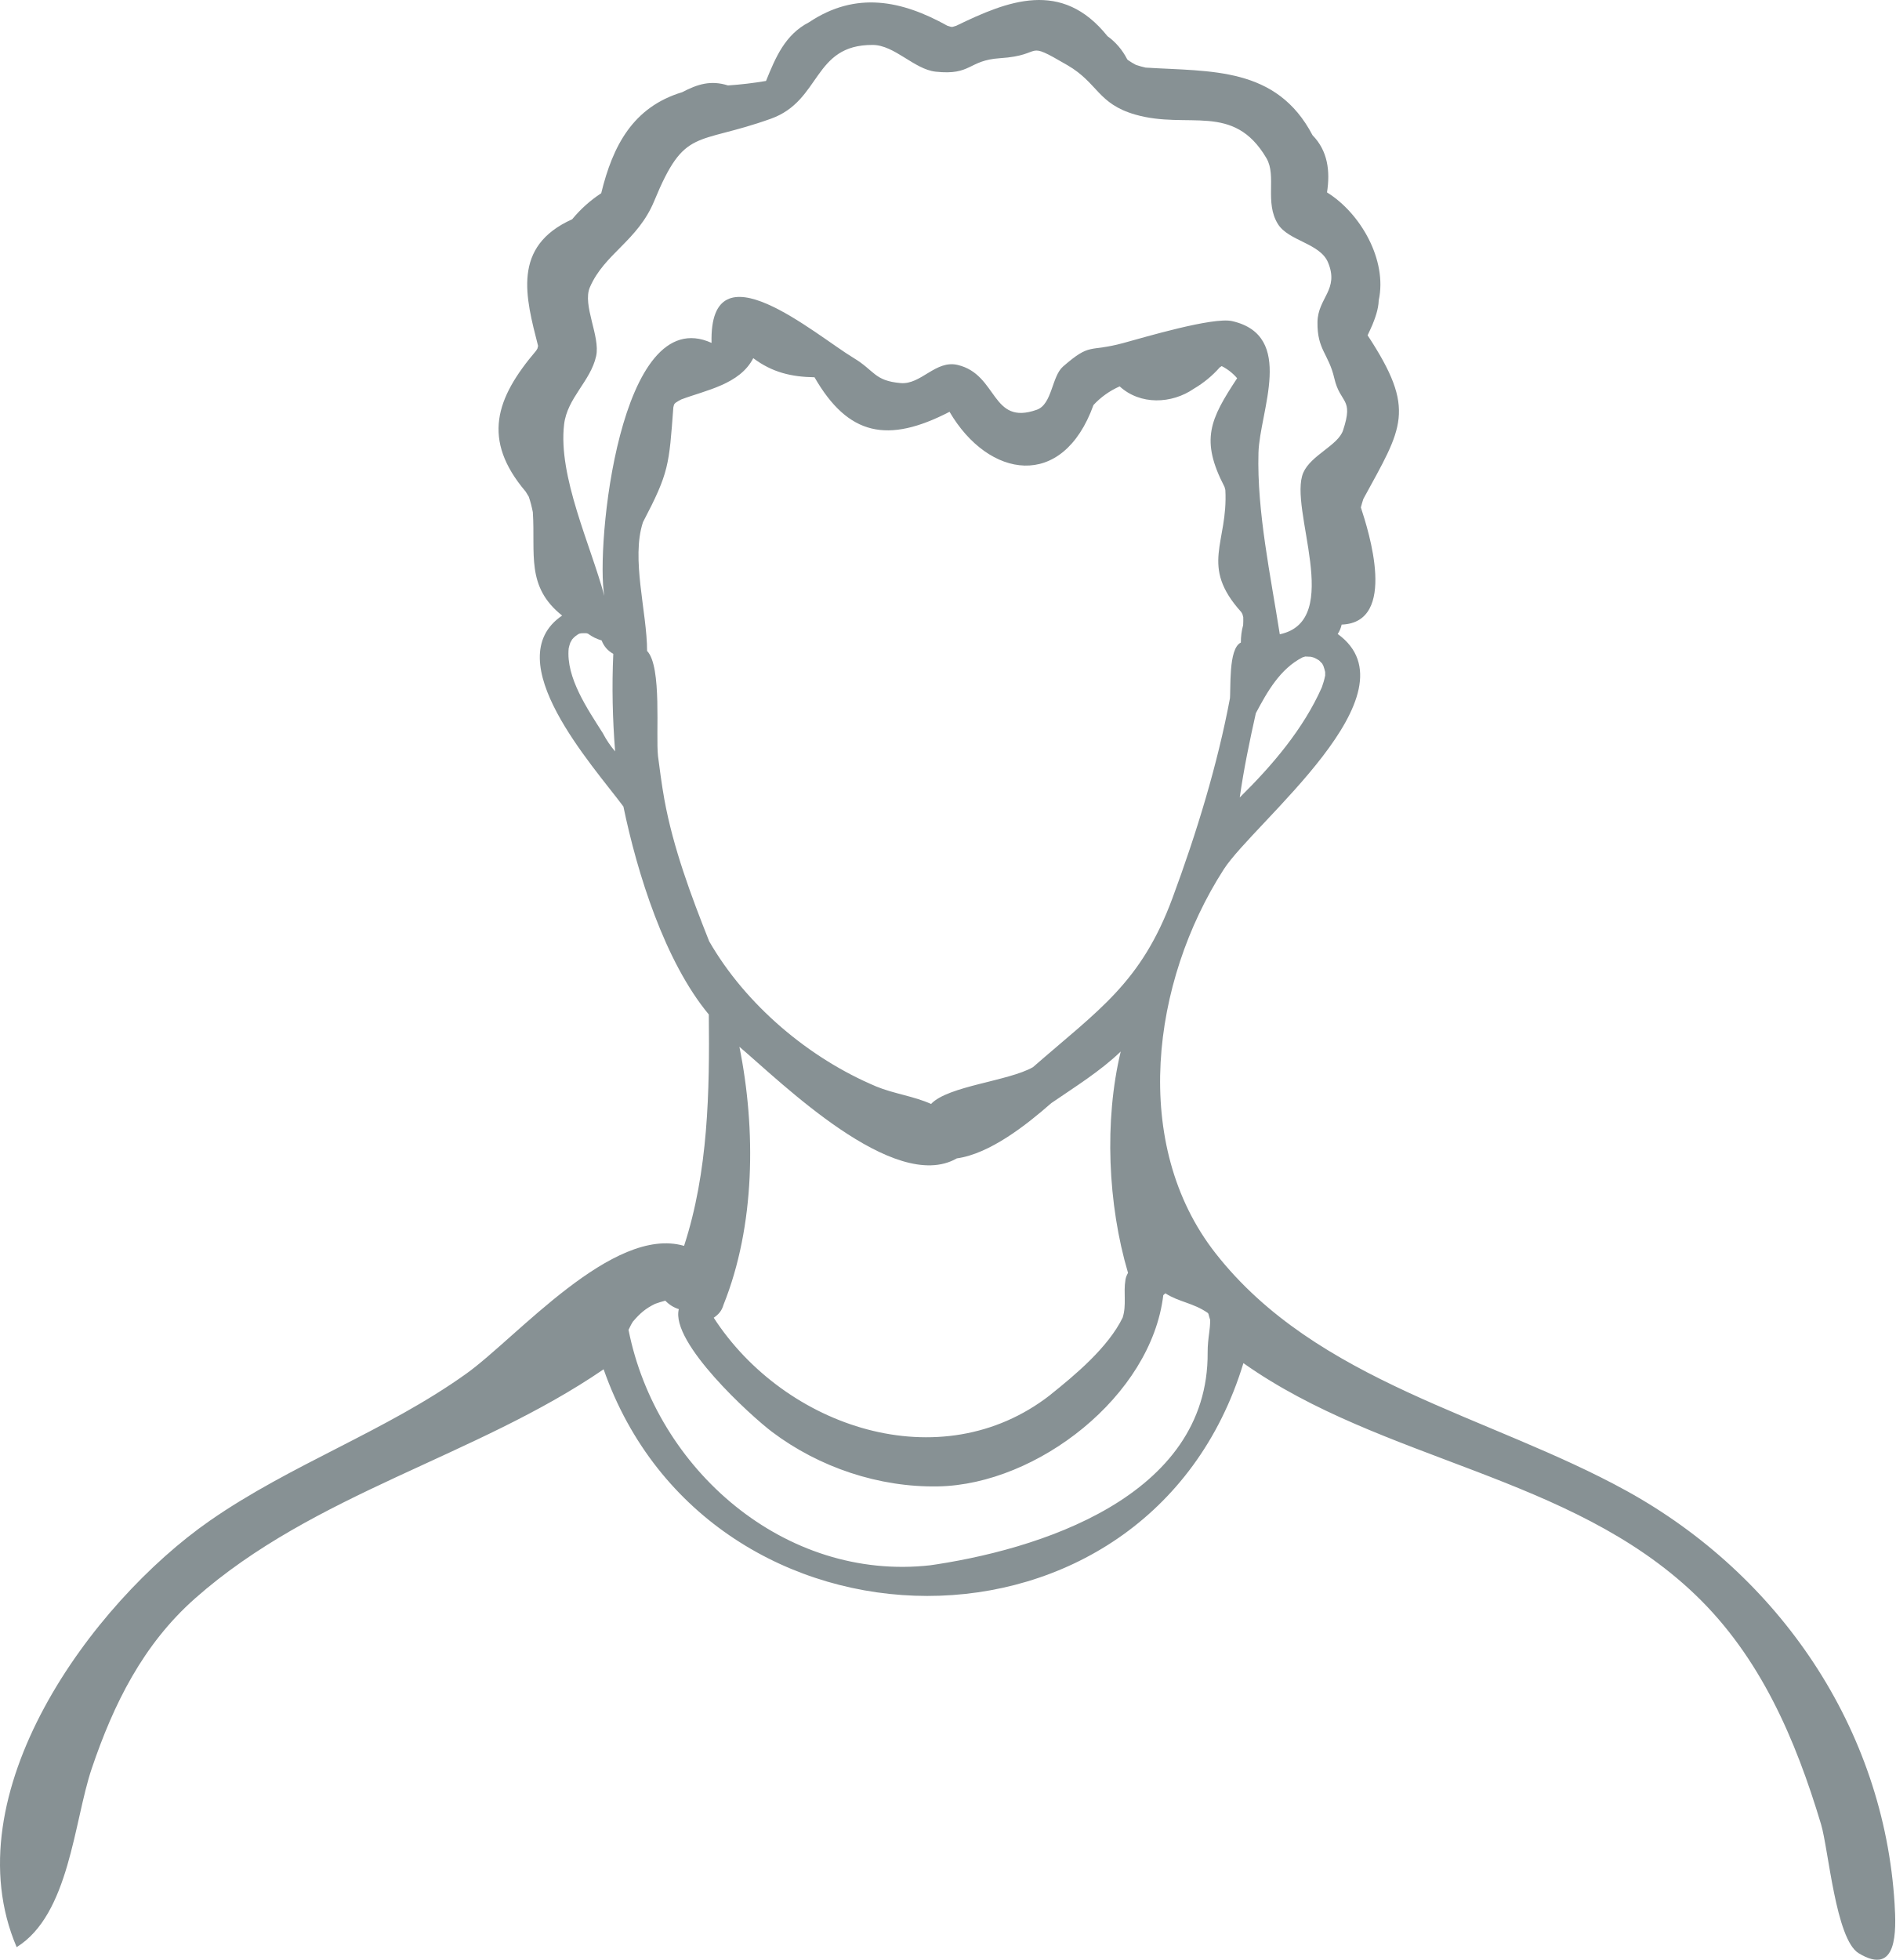
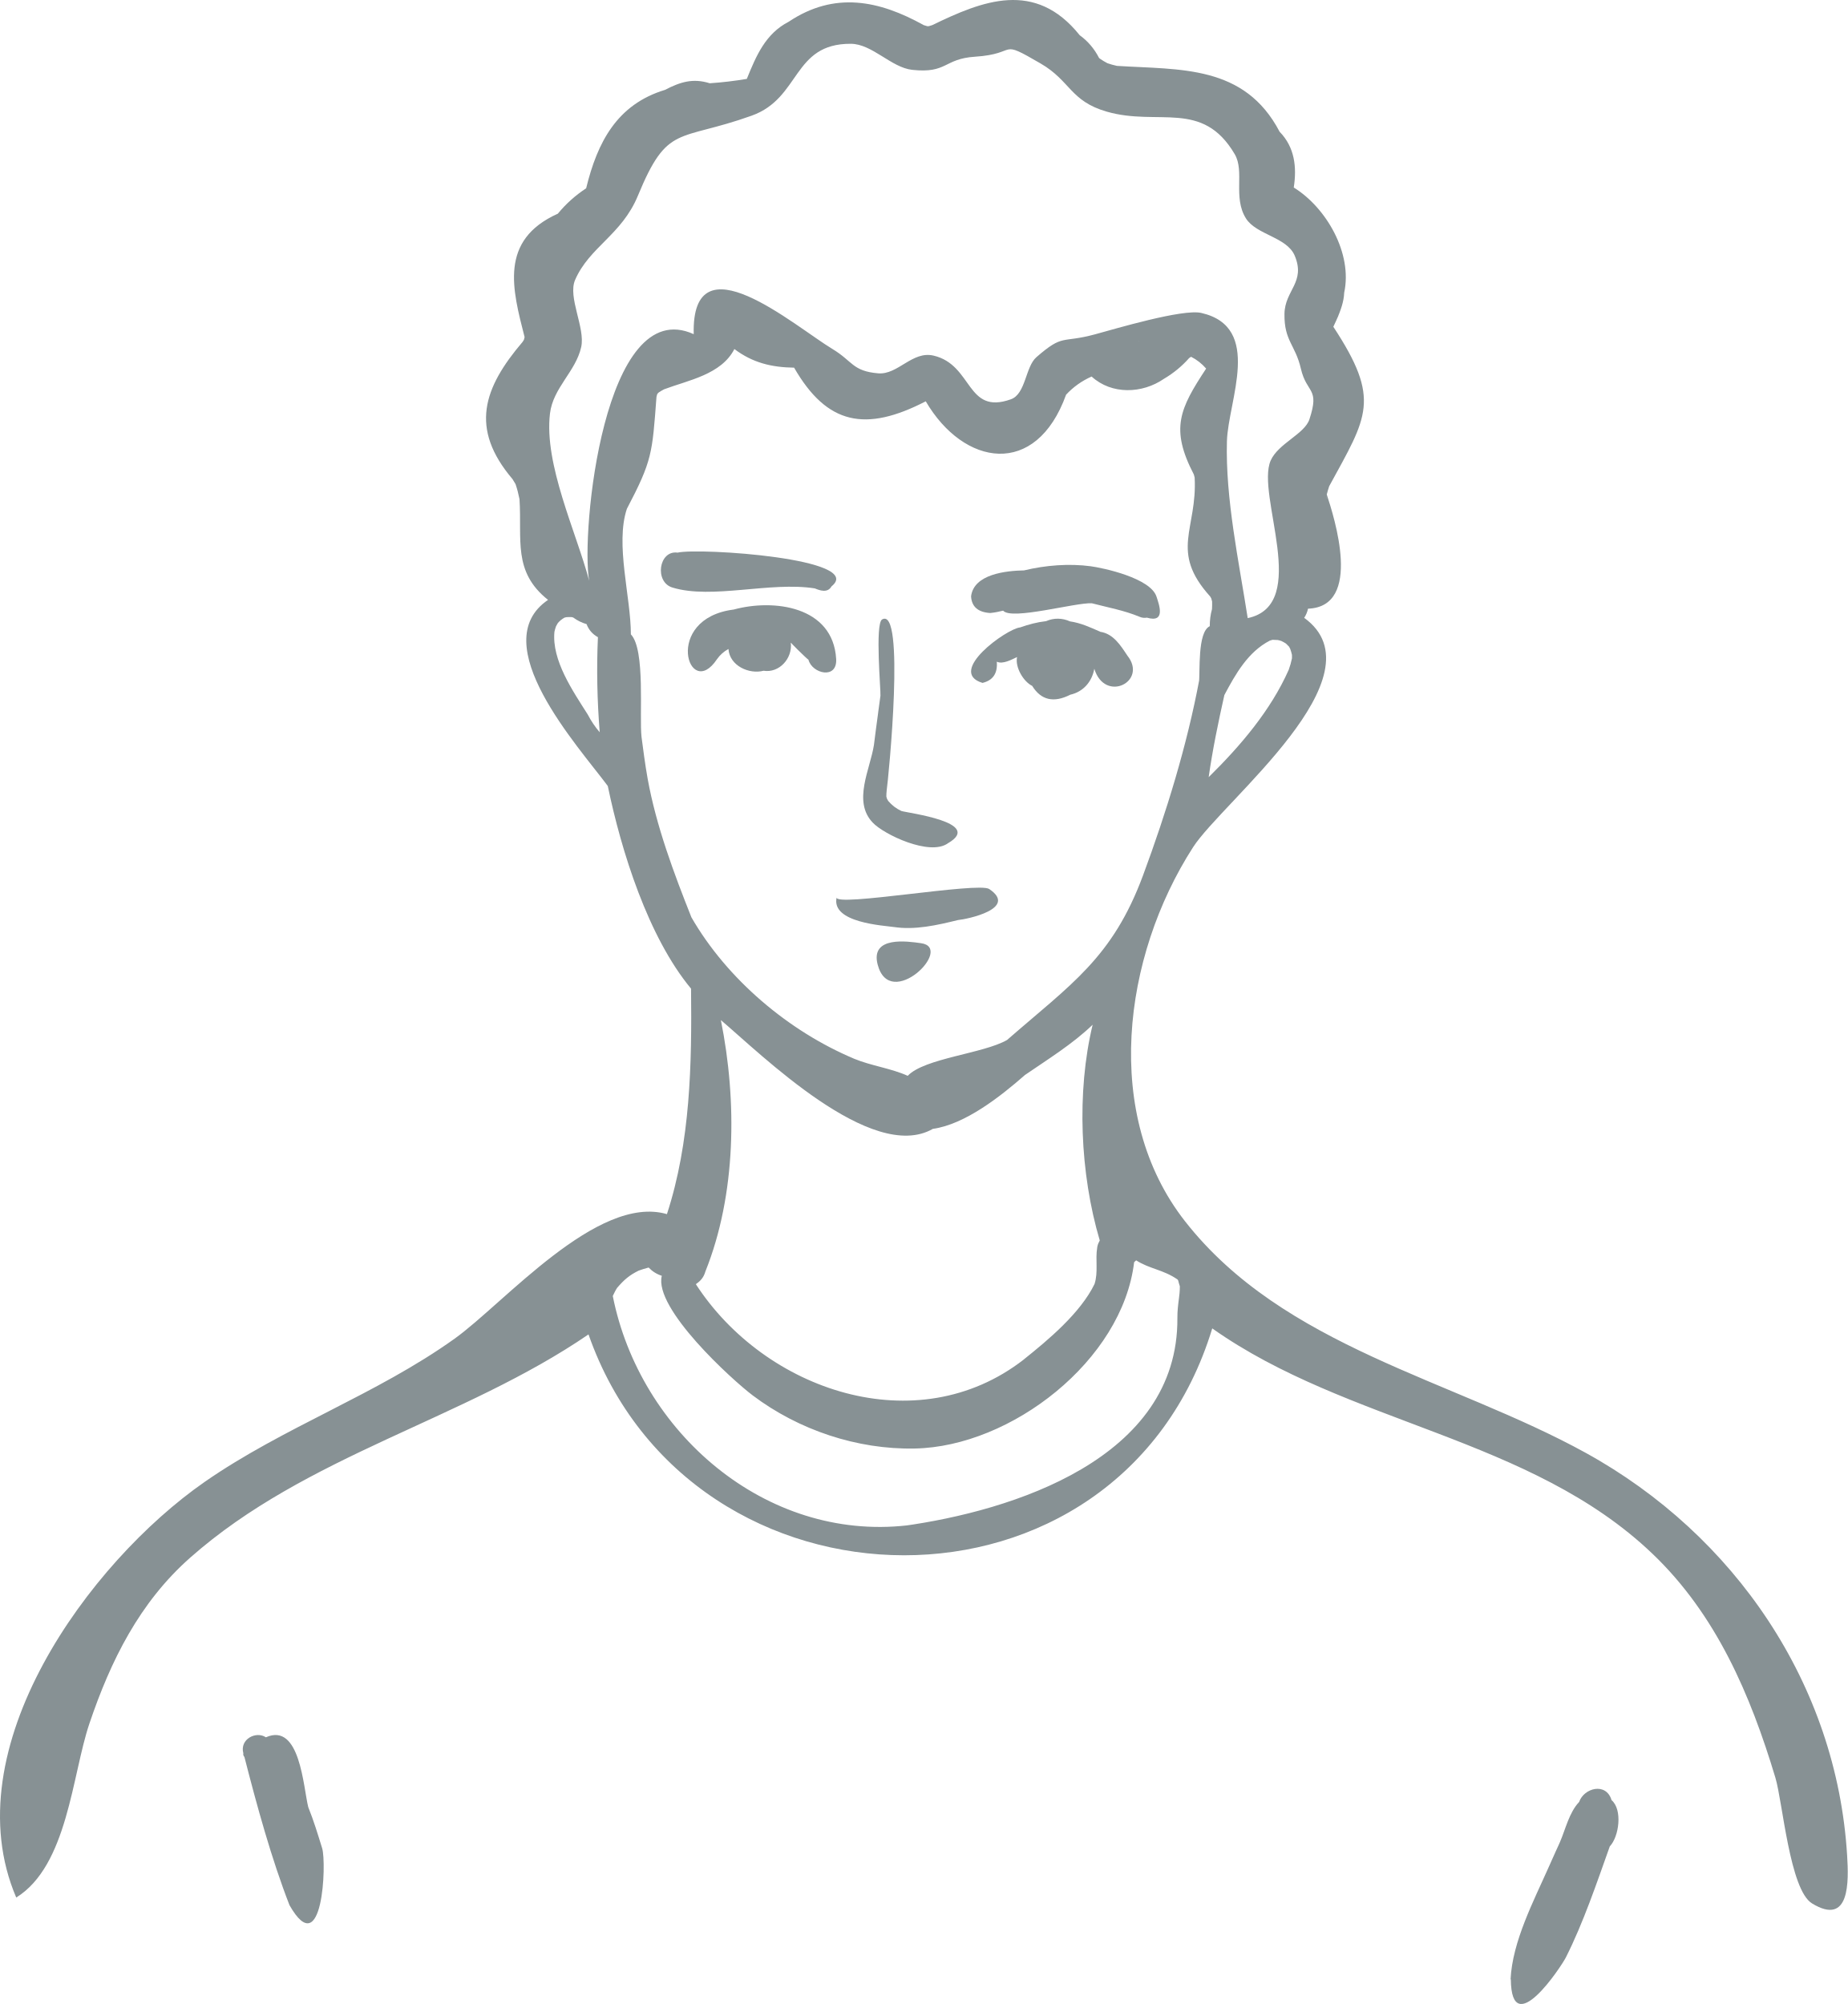
- <svg xmlns="http://www.w3.org/2000/svg" width="236" height="244" viewBox="0 0 236 244" fill="none">
+ <svg xmlns="http://www.w3.org/2000/svg" width="236" height="256" viewBox="0 0 236 256" fill="none">
+   <path d="M111.464 105.081C112.851 106.575 118.761 109.421 121.087 107.713C125.656 105.055 115.975 103.863 115.131 103.6C114.473 103.296 113.911 102.868 113.446 102.317C113.391 102.223 113.335 102.132 113.286 102.032C113.256 101.941 113.23 101.85 113.207 101.753C113.198 101.474 113.227 101.205 113.26 100.927C113.25 101.017 113.237 101.105 113.224 101.196C113.525 99.04 115.634 77.405 112.664 79.132C111.739 79.67 112.52 88.375 112.452 88.855C112.458 88.816 112.465 88.78 112.471 88.741C112.364 89.532 112.252 90.323 112.148 91.117C112.154 91.078 112.161 91.042 112.167 91.003C111.971 92.371 111.804 93.742 111.628 95.112C111.631 95.09 111.634 95.064 111.637 95.041C111.624 95.142 111.611 95.246 111.598 95.346C111.608 95.281 111.614 95.219 111.624 95.151C111.15 98.256 108.877 102.369 111.464 105.081Z" fill="#879194" />
+   <path d="M85.893 75.058C90.945 76.597 98.378 74.264 104.067 75.164C104.749 75.446 105.707 75.779 106.206 74.903C110.606 71.371 89.359 69.948 86.538 70.594C84.137 70.265 83.556 74.36 85.893 75.058Z" fill="#879194" />
+   <path d="M126.469 78.309C127.025 78.257 127.578 78.146 128.121 78.008C129.204 79.269 137.374 76.947 139.456 77.065C141.495 77.6 143.603 77.976 145.551 78.792C145.547 78.789 145.541 78.786 145.535 78.786C145.844 78.923 146.159 78.962 146.481 78.9C148.936 79.622 148.045 77.241 147.71 76.212C146.94 73.855 140.994 72.552 139.156 72.313C139.228 72.323 139.296 72.333 139.368 72.343C136.558 71.96 133.536 72.205 130.794 72.865C128.511 72.907 124.381 73.326 124.029 76.177C124.101 77.499 124.917 78.211 126.469 78.309Z" fill="#879194" />
+   <path d="M106.797 84.175C106.398 77.428 98.81 76.475 93.718 77.865C84.591 79.016 87.95 89.65 91.572 84.214C91.967 83.653 92.457 83.216 93.039 82.906C93.2 85.068 95.697 86.167 97.524 85.684C99.515 86.007 101.24 84.116 101.003 82.104C101.048 82.133 101.092 82.156 101.136 82.185C100.526 81.673 103.042 84.162 103.257 84.276C103.728 86.066 106.958 86.842 106.797 84.175Z" fill="#879194" />
+   <path d="M143.988 83.745C143.122 82.441 142.202 80.967 140.544 80.71C139.268 80.143 138.036 79.576 136.659 79.377C135.664 78.929 134.588 78.919 133.61 79.348C132.457 79.478 131.394 79.764 130.294 80.15C128.599 80.298 120.85 85.84 125.489 87.237C126.826 86.916 127.435 86.013 127.313 84.528C128.091 84.897 129.228 84.243 129.902 83.936C129.631 85.251 130.727 87.082 131.834 87.617C132.964 89.445 134.585 89.82 136.703 88.744C138.327 88.383 139.464 87.118 139.769 85.431C141.116 89.849 146.645 87.068 143.988 83.745Z" fill="#879194" />
+   <path d="M113.938 118.383C113.945 118.383 113.949 118.383 113.952 118.383C113.797 118.364 113.639 118.34 113.484 118.312C113.635 118.332 113.787 118.36 113.938 118.383ZM106.862 114.634C106.104 117.892 112.877 118.225 114.269 118.435C114.211 118.427 114.154 118.419 114.1 118.411C116.845 118.843 119.678 118.189 122.359 117.531C123.521 117.428 130.056 116.065 126.347 113.567C124.977 112.628 106.562 115.914 106.862 114.634Z" fill="#879194" />
+   <path d="M117.622 120.486C115.922 120.247 111.146 119.533 112.094 123.208C113.661 129.257 121.953 121.062 117.622 120.486Z" fill="#879194" />
  <path d="M150.379 168.361C150.518 186.386 129.211 193.018 115.323 194.937C115.505 194.908 115.693 194.881 115.875 194.858C97.752 196.913 81.711 182.936 78.266 165.556C78.435 165.206 78.6 164.852 78.815 164.522C79.724 163.464 80.392 162.896 81.572 162.315C81.989 162.163 82.412 162.034 82.845 161.921C83.328 162.424 83.886 162.771 84.528 162.975C83.476 167.142 93.503 176.268 96.141 178.258C102 182.672 109.471 185.187 116.84 185.041C129.152 184.803 143.354 173.794 144.855 161.234C144.944 161.165 145.03 161.085 145.113 161.003C146.806 162.097 148.581 162.189 150.379 163.435C150.396 163.451 150.412 163.465 150.426 163.481C150.445 163.511 150.459 163.547 150.479 163.574C150.541 163.828 150.617 164.076 150.693 164.32C150.697 164.895 150.634 165.47 150.558 166.039C150.571 165.953 150.581 165.873 150.588 165.787C150.472 166.65 150.373 167.486 150.379 168.361ZM70.953 164.495C70.953 164.502 70.95 164.509 70.947 164.512C70.95 164.509 70.95 164.502 70.953 164.495ZM75.069 91.277C73.172 88.28 70.457 84.358 70.814 80.706C70.864 80.468 70.933 80.244 71.013 80.012C71.082 79.874 71.155 79.742 71.238 79.609C71.482 79.312 71.777 79.074 72.114 78.892C72.196 78.873 72.272 78.856 72.352 78.84C72.583 78.823 72.811 78.82 73.039 78.833C73.102 78.846 73.159 78.873 73.215 78.886C73.734 79.269 74.302 79.55 74.917 79.728C75.198 80.465 75.681 81.02 76.369 81.397C76.183 85.471 76.276 89.483 76.597 93.543C76.002 92.85 75.496 92.096 75.069 91.277ZM169.402 63.425C169.402 63.419 169.402 63.415 169.405 63.409C169.418 63.524 169.435 63.637 169.451 63.752C169.425 63.643 169.408 63.534 169.402 63.425ZM164.602 85.557C162.294 90.771 158.403 95.311 154.376 99.276C154.875 95.754 155.603 92.258 156.38 88.788C157.791 86.129 159.395 83.27 162.188 81.836C162.301 81.797 162.416 81.764 162.532 81.731C162.757 81.731 162.985 81.744 163.21 81.76C163.372 81.793 163.524 81.836 163.673 81.889C163.874 81.985 164.063 82.091 164.248 82.21C164.383 82.335 164.512 82.468 164.638 82.603C164.691 82.692 164.74 82.788 164.787 82.884C164.879 83.135 164.952 83.389 165.012 83.65C165.021 83.796 165.021 83.945 165.015 84.093C164.916 84.589 164.777 85.075 164.602 85.557ZM139.466 139.862C139.45 140.001 139.43 140.14 139.413 140.279C139.43 140.14 139.446 140.001 139.466 139.862ZM82.729 99.527C82.379 97.601 82.141 95.651 81.88 93.709C81.896 93.854 81.922 93.993 81.939 94.128C81.632 91.524 82.462 82.98 80.577 81.037C80.577 76.242 78.557 69.535 80.065 65.004C83.311 58.806 83.304 57.94 83.847 50.704C83.873 50.598 83.9 50.489 83.929 50.383C83.949 50.347 83.972 50.307 83.995 50.271C84.038 50.228 84.081 50.182 84.128 50.139C84.352 49.987 84.584 49.851 84.825 49.729C87.886 48.572 92.118 47.862 93.798 44.588C96.145 46.355 98.552 46.924 101.425 46.967C105.633 54.272 110.562 55.23 118.239 51.266C123.095 59.562 132.312 61.102 136.164 50.42C137.086 49.428 138.17 48.658 139.423 48.1C141.992 50.446 145.893 50.297 148.657 48.394C149.877 47.674 150.955 46.791 151.884 45.737C151.963 45.688 152.045 45.628 152.128 45.575C152.869 45.952 153.503 46.451 154.046 47.079C154.046 47.082 154.049 47.086 154.049 47.089C150.67 52.22 149.444 54.761 152.479 60.61C152.515 60.739 152.555 60.868 152.584 61C152.945 67.602 149.331 70.397 154.565 76.196C154.611 76.275 154.661 76.358 154.707 76.441C154.743 76.573 154.78 76.702 154.813 76.837C154.826 77.168 154.816 77.495 154.799 77.818C154.604 78.525 154.512 79.252 154.515 79.993C152.912 80.749 153.305 85.851 153.133 87.206C153.15 87.06 153.17 86.925 153.186 86.779C151.606 95.228 148.978 103.76 145.999 111.803C142.091 122.36 136.818 125.704 128.626 132.851C125.591 134.595 118.063 135.177 115.938 137.43C113.792 136.462 111.296 136.158 109.111 135.256C109.154 135.276 109.203 135.296 109.25 135.316C109.101 135.253 108.952 135.193 108.807 135.127C108.909 135.174 109.012 135.213 109.117 135.256C100.73 131.74 92.862 125.089 88.31 117.185C86.062 111.532 83.82 105.531 82.729 99.527ZM73 70.906C73.069 70.995 73.142 71.084 73.215 71.18C73.139 71.094 73.066 71.008 73.003 70.913C73.003 70.909 73.003 70.906 73 70.906ZM145.311 43.52C145.381 43.527 145.457 43.537 145.526 43.547C145.526 43.547 145.523 43.547 145.523 43.55C145.453 43.544 145.381 43.533 145.311 43.52ZM117.951 50.796C117.892 50.77 117.829 50.743 117.769 50.72C117.829 50.74 117.888 50.763 117.944 50.79L117.951 50.796ZM152.356 45.447C152.445 45.43 152.541 45.42 152.641 45.42C152.538 45.434 152.436 45.443 152.337 45.457C152.343 45.453 152.35 45.45 152.356 45.447ZM169.438 62.893C169.432 62.936 169.425 62.986 169.418 63.035C169.415 63.032 169.415 63.029 169.415 63.025C169.422 62.979 169.428 62.936 169.438 62.893ZM96.003 14.777C102.294 12.527 101.187 5.561 108.665 5.594C111.399 5.604 113.828 8.627 116.506 8.922C121.002 9.411 120.526 7.507 124.517 7.246C130.249 6.873 127.34 4.867 132.924 8.119C136.745 10.342 136.676 12.913 141.364 14.264C147.953 16.161 153.579 12.678 157.705 19.7C158.995 21.901 157.451 25.195 159.13 27.891C160.446 30.003 164.357 30.274 165.362 32.653C166.8 36.063 164.099 37.067 164.056 40.1C164.006 43.547 165.441 44.026 166.149 47.082C166.899 50.334 168.595 49.481 167.24 53.575C166.618 55.449 163.256 56.651 162.294 58.832C160.367 63.23 167.458 77.24 159.362 78.962C158.234 71.725 156.502 63.683 156.707 56.361C156.856 51.176 161.345 41.789 153.431 39.975C151.044 39.43 142.405 42.02 139.863 42.708C135.516 43.884 135.856 42.599 132.372 45.629C130.957 46.858 131.026 50.327 129.112 51.008C123.386 53.053 124.285 46.62 119.247 45.43C116.51 44.782 114.695 47.905 112.159 47.69C108.87 47.41 108.913 46.141 106.337 44.591C101.468 41.657 88.283 30.168 88.604 42.688C77.126 37.464 74.153 68.094 75.251 74.18C73.578 67.916 69.472 59.321 70.243 52.835C70.636 49.521 73.539 47.469 74.233 44.33C74.775 41.881 72.491 37.986 73.453 35.762C75.271 31.556 79.413 30.003 81.473 25.003C85.285 15.768 86.574 18.15 96.003 14.777ZM82.789 161.869C82.779 161.869 82.772 161.872 82.762 161.872C82.769 161.872 82.779 161.869 82.789 161.869ZM83.437 161.948C83.354 161.911 83.271 161.878 83.189 161.842C83.192 161.842 83.195 161.842 83.195 161.842C83.278 161.872 83.361 161.908 83.437 161.948ZM140.141 159.351C139.876 160.92 140.296 162.47 139.797 164.026C137.992 167.74 133.869 171.18 130.755 173.668C130.808 173.628 130.861 173.592 130.907 173.552C130.722 173.698 130.537 173.843 130.352 173.989C130.481 173.886 130.613 173.784 130.742 173.685C117.095 184.278 97.705 177.673 88.875 164.046C89.47 163.633 89.87 163.21 90.098 162.417C94.039 152.587 94.155 140.655 92.072 130.313C97.17 134.622 111.342 148.678 119.144 144.207C123.247 143.636 127.773 140.08 130.911 137.325C133.833 135.319 137 133.366 139.556 130.904C137.486 139.495 137.942 149.953 140.465 158.462C140.329 158.7 140.217 158.951 140.161 159.235C140.167 159.179 140.174 159.129 140.184 159.076C140.167 159.169 140.154 159.262 140.141 159.351ZM235.921 237.024C234.589 215.156 221.537 196.071 202.551 185.603C185.485 176.196 163.95 172.095 151.355 156.01C140.766 142.492 143.377 122.221 152.386 108.221C156.158 102.369 176.754 86.29 166.575 78.925C166.81 78.572 166.972 78.182 167.065 77.756C174.083 77.501 170.403 66.055 169.458 63.171C169.551 62.81 169.65 62.46 169.769 62.11C174.632 53.179 176.43 51.081 170.298 41.743C170.542 41.217 170.79 40.699 171.009 40.166C170.933 40.355 170.847 40.543 170.771 40.735C171.214 39.671 171.643 38.554 171.683 37.391C172.774 32.375 169.412 26.53 165.243 23.953C165.65 21.326 165.355 18.795 163.438 16.832C158.945 8.261 150.773 8.928 142.66 8.416C142.243 8.327 141.843 8.211 141.443 8.076C141.099 7.897 140.779 7.699 140.461 7.481C140.425 7.451 140.399 7.415 140.365 7.385C139.76 6.209 138.937 5.247 137.903 4.5C132.203 -2.62 125.482 0.099 119.072 3.208C118.92 3.261 118.768 3.308 118.616 3.347C118.549 3.347 118.49 3.344 118.427 3.344C118.272 3.304 118.12 3.258 117.971 3.205C112.308 0.056 106.605 -1.143 100.747 2.769C97.761 4.305 96.588 7.121 95.385 10.078C93.817 10.342 92.237 10.531 90.65 10.636C88.488 9.956 86.865 10.481 84.941 11.479C78.802 13.339 76.302 18.16 74.864 24.055C73.489 24.957 72.286 26.038 71.248 27.297C63.703 30.687 65.456 37.004 67.003 43.064C66.976 43.177 66.95 43.286 66.92 43.398C66.867 43.491 66.814 43.577 66.758 43.662C61.73 49.567 59.961 54.718 65.456 61.198C65.594 61.406 65.723 61.621 65.846 61.839C66.061 62.467 66.222 63.114 66.351 63.762C66.685 68.943 65.462 73.027 69.998 76.632C61.832 82.18 73.889 95.367 77.628 100.406C79.35 108.713 82.776 119.687 88.263 126.295C88.369 135.917 88.197 145.85 85.182 155.098C76.309 152.514 64.341 166.524 58.06 171.011C48.05 178.172 36.241 182.279 26.118 189.32C11.373 199.583 -6.062 223.39 2.074 242.4C8.643 238.322 9.198 226.751 11.416 220.185C14.144 212.113 17.82 204.708 24.29 198.985C39.14 185.857 59.214 181.387 75.165 170.463C88.254 207.801 142.987 208.624 154.832 169.696C172.146 181.939 195.463 183.568 211.067 198.493C219.2 206.264 223.573 216.494 226.76 227.098C227.689 230.187 228.585 241.425 231.445 243.156C236.308 246.114 236.123 240.335 235.921 237.024Z" fill="#879194" />
+   <path d="M41.149 236.112C40.602 234.339 40.064 232.567 39.372 230.851C38.737 228.343 38.341 219.972 33.961 221.932C32.718 221.098 30.59 222.151 31.08 223.977C31.043 224.142 31.089 224.297 31.219 224.446C32.791 230.591 34.68 237.491 36.977 243.379C41.231 250.85 41.72 237.989 41.149 236.112Z" fill="#879194" />
+   <path d="M198.102 237.101C198.688 236.528 199.256 235.955 199.824 235.382C199.274 235.955 198.67 236.528 198.102 237.101Z" fill="#879194" />
+   <path d="M205.833 229.955C205.135 227.636 202.304 228.401 201.691 230.192C200.413 231.526 199.935 233.731 199.234 235.332C199.284 235.225 199.328 235.118 199.378 235.013C199.274 235.244 199.17 235.475 199.065 235.708C199.089 235.658 199.112 235.607 199.136 235.557C199.025 235.8 198.917 236.04 198.812 236.28C198.913 236.046 199.018 235.809 199.122 235.576C198.731 236.46 198.33 237.339 197.933 238.217C198.04 237.983 198.148 237.749 198.256 237.509C198.158 237.73 198.054 237.951 197.956 238.176C197.973 238.138 197.99 238.1 198.007 238.062C197.926 238.236 197.848 238.413 197.771 238.586C197.794 238.533 197.818 238.479 197.842 238.429C195.89 242.836 193.164 248.01 192.935 252.857C192.948 252.854 192.958 252.851 192.968 252.847C193.036 260.85 199.395 251.233 199.988 250.067C202.209 245.682 203.962 240.479 205.607 235.866C206.796 234.612 207.255 231.172 205.833 229.955Z" fill="#879194" />
</svg>
